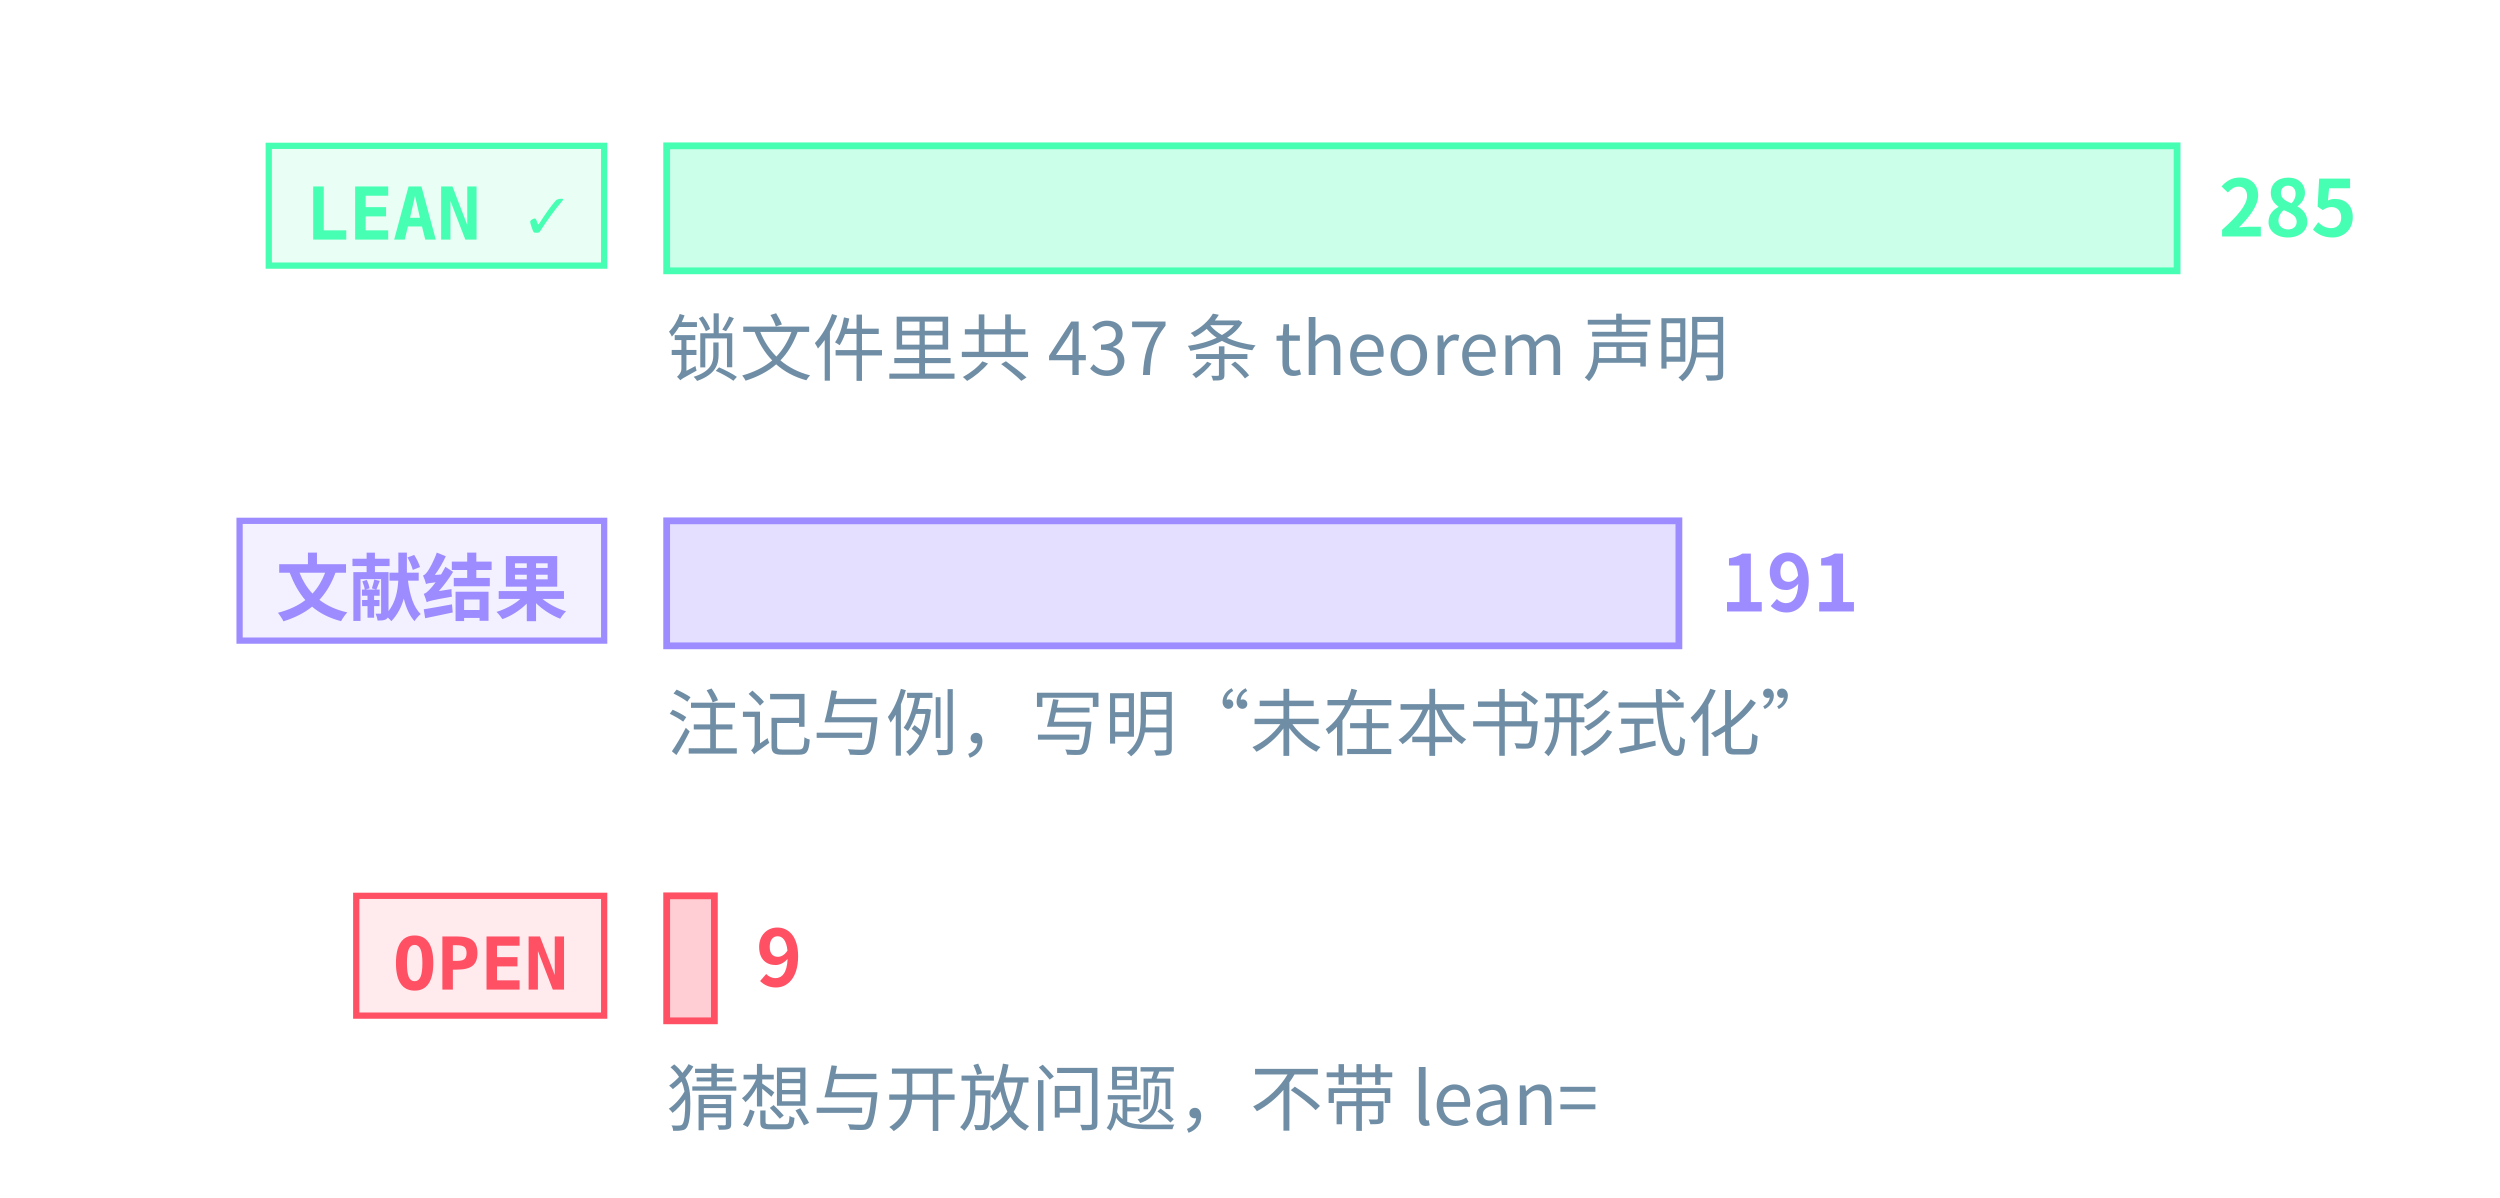
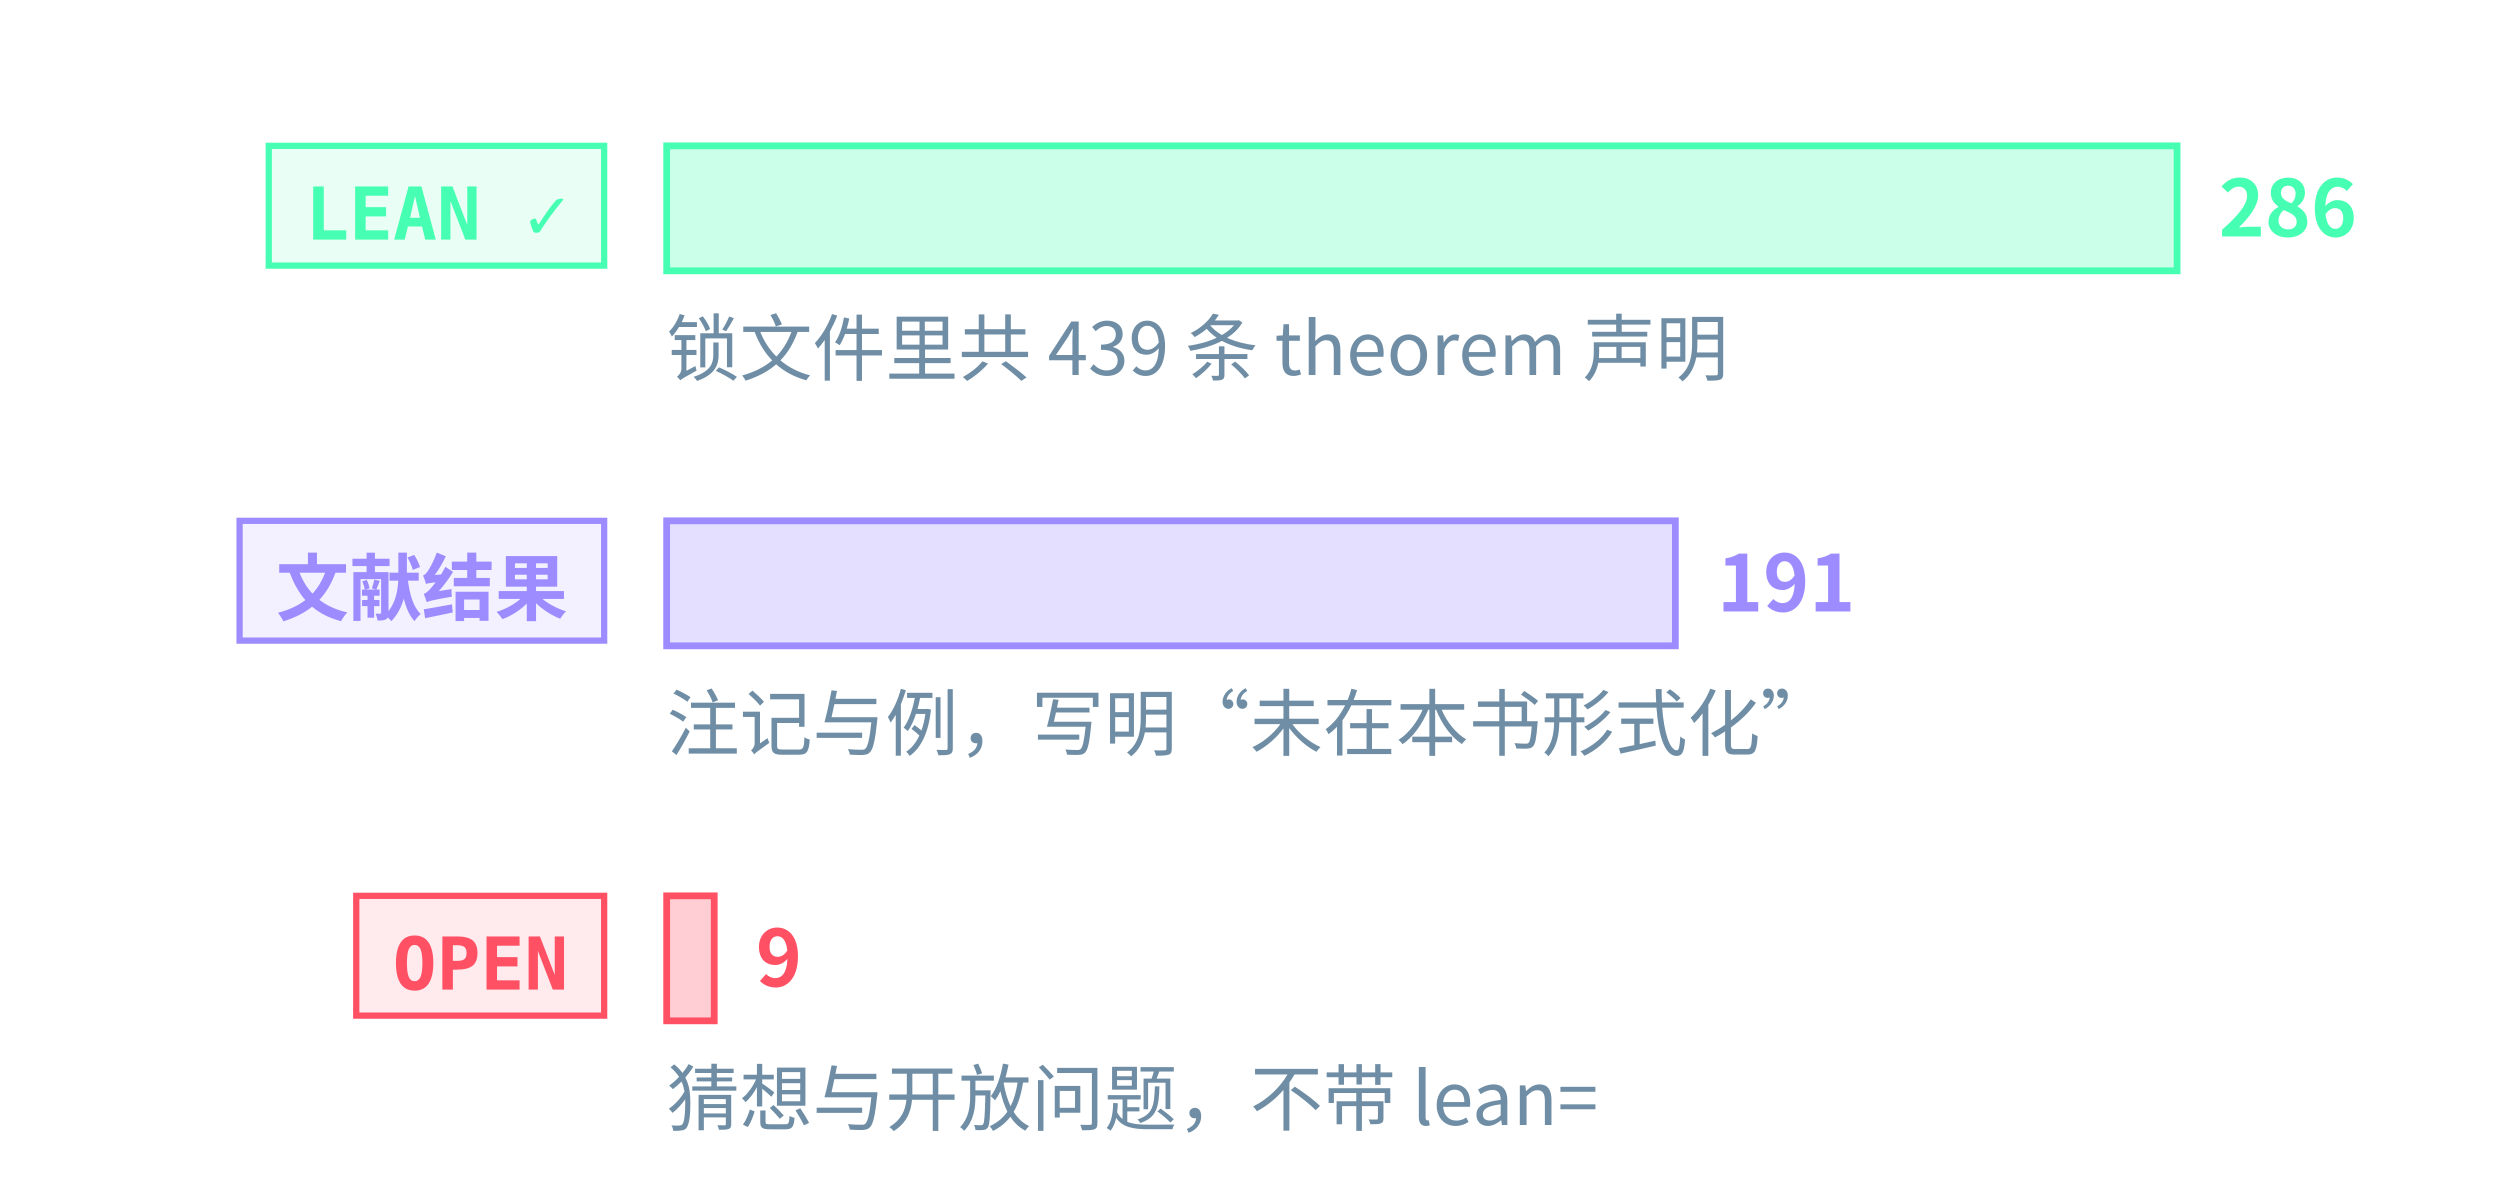
<svg xmlns="http://www.w3.org/2000/svg" class="tr-fig" data-tr-fig="prelude-three-tiers" data-lang="zh" viewBox="0 0 480 230" width="480" height="230" font-family="'Noto Sans SC', 'Noto Sans CJK SC', 'Source Sans 3', 'PingFang SC', 'Microsoft YaHei', system-ui, sans-serif" role="img" aria-label="三条横条，各配一个标签。最上面一条绿色，标签 LEAN ✓，是带 Lean 引用的定理、引理、命题与推论的条数，最长；中间一条紫色，标签“文献结果”，是标明文献结果的注记与例的条数；最下面一条红色，标签 OPEN，是开放猜想与开放问题的条数，很短。每条横条末端写着条数，绿色一条下面另注锁文件里 theorem 声明的条数。">
  <style>.ts-ink{stroke:#d4efff}.tf-ink{fill:#d4efff}.ts-dim{stroke:#6f8ea5}.tf-dim{fill:#6f8ea5}.ts-faint{stroke:#34506a}.tf-faint{fill:#34506a}.ts-edge{stroke:#143049}.tf-edge{fill:#143049}.ts-hot{stroke:#1f5d7c}.tf-hot{fill:#1f5d7c}.ts-bg{stroke:#03060c}.tf-bg{fill:#03060c}.ts-panel{stroke:#07101b}.tf-panel{fill:#07101b}.ts-sheet{stroke:#050c16}.tf-sheet{fill:#050c16}.ts-cyan{stroke:#19f0ff}.tf-cyan{fill:#19f0ff}.ts-magenta{stroke:#ff2fd0}.tf-magenta{fill:#ff2fd0}.ts-amber{stroke:#ffc83d}.tf-amber{fill:#ffc83d}.ts-violet{stroke:#9d8cff}.tf-violet{fill:#9d8cff}.ts-ok{stroke:#46ffb2}.tf-ok{fill:#46ffb2}.ts-warn{stroke:#ff5064}.tf-warn{fill:#ff5064}.ts-blue{stroke:#2a7bff}.tf-blue{fill:#2a7bff}.ts-orange{stroke:#ff8a3c}.tf-orange{fill:#ff8a3c}.ts-sigma{stroke:#cfe3ff}.tf-sigma{fill:#cfe3ff}</style>
  <rect x="51.6" y="28" width="64.4" height="23" class="ts-ok tf-ok" stroke-width="1.2" fill-opacity="0.12" />
  <text class="tf-ok tr-fig-mono" x="58.6" y="46" font-size="14" font-family="'JetBrains Mono', 'DejaVu Sans Mono', ui-monospace, Menlo, Consolas, monospace" font-weight="600">LEAN ✓</text>
  <rect x="128" y="28" width="290" height="24" class="ts-ok tf-ok" stroke-width="1.3" fill-opacity="0.28" />
-   <text class="tf-ok" x="426" y="45.4" font-size="15" font-weight="600">285</text>
+   <text class="tf-ok" x="426" y="45.4" font-size="15" font-weight="600">286</text>
  <rect x="46" y="100" width="70" height="23" class="ts-violet tf-violet" stroke-width="1.2" fill-opacity="0.12" />
  <text class="tf-violet tr-fig-mono" x="53" y="118" font-size="14" font-family="'JetBrains Mono', 'DejaVu Sans Mono', ui-monospace, Menlo, Consolas, monospace" font-weight="600">文献结果</text>
-   <rect x="128" y="100" width="194.35" height="24" class="ts-violet tf-violet" stroke-width="1.3" fill-opacity="0.28" />
-   <text class="tf-violet" x="330.35" y="117.4" font-size="15" font-weight="600">191</text>
+   <rect x="128" y="100" width="193.67" height="24" class="ts-violet tf-violet" stroke-width="1.3" fill-opacity="0.28" />
+   <text class="tf-violet" x="329.67" y="117.4" font-size="15" font-weight="600">191</text>
  <rect x="68.4" y="172" width="47.6" height="23" class="ts-warn tf-warn" stroke-width="1.2" fill-opacity="0.12" />
  <text class="tf-warn tr-fig-mono" x="75.4" y="190" font-size="14" font-family="'JetBrains Mono', 'DejaVu Sans Mono', ui-monospace, Menlo, Consolas, monospace" font-weight="600">OPEN</text>
-   <rect x="128" y="172" width="9.16" height="24" class="ts-warn tf-warn" stroke-width="1.3" fill-opacity="0.28" />
-   <text class="tf-warn" x="145.16" y="189.4" font-size="15" font-weight="600">9</text>
-   <text class="tf-dim" x="128" y="72" font-size="14">锁文件里共 437 条 theorem 声明</text>
+   <rect x="128" y="172" width="9.13" height="24" class="ts-warn tf-warn" stroke-width="1.3" fill-opacity="0.28" />
+   <text class="tf-warn" x="145.13" y="189.4" font-size="15" font-weight="600">9</text>
+   <text class="tf-dim" x="128" y="72" font-size="14">锁文件里共 439 条 theorem 声明</text>
  <text class="tf-dim" x="128" y="144" font-size="14">注记与例，写明“未在本书形式化”</text>
  <text class="tf-dim" x="128" y="216" font-size="14">猜想与开放问题，不带 lean=</text>
</svg>
